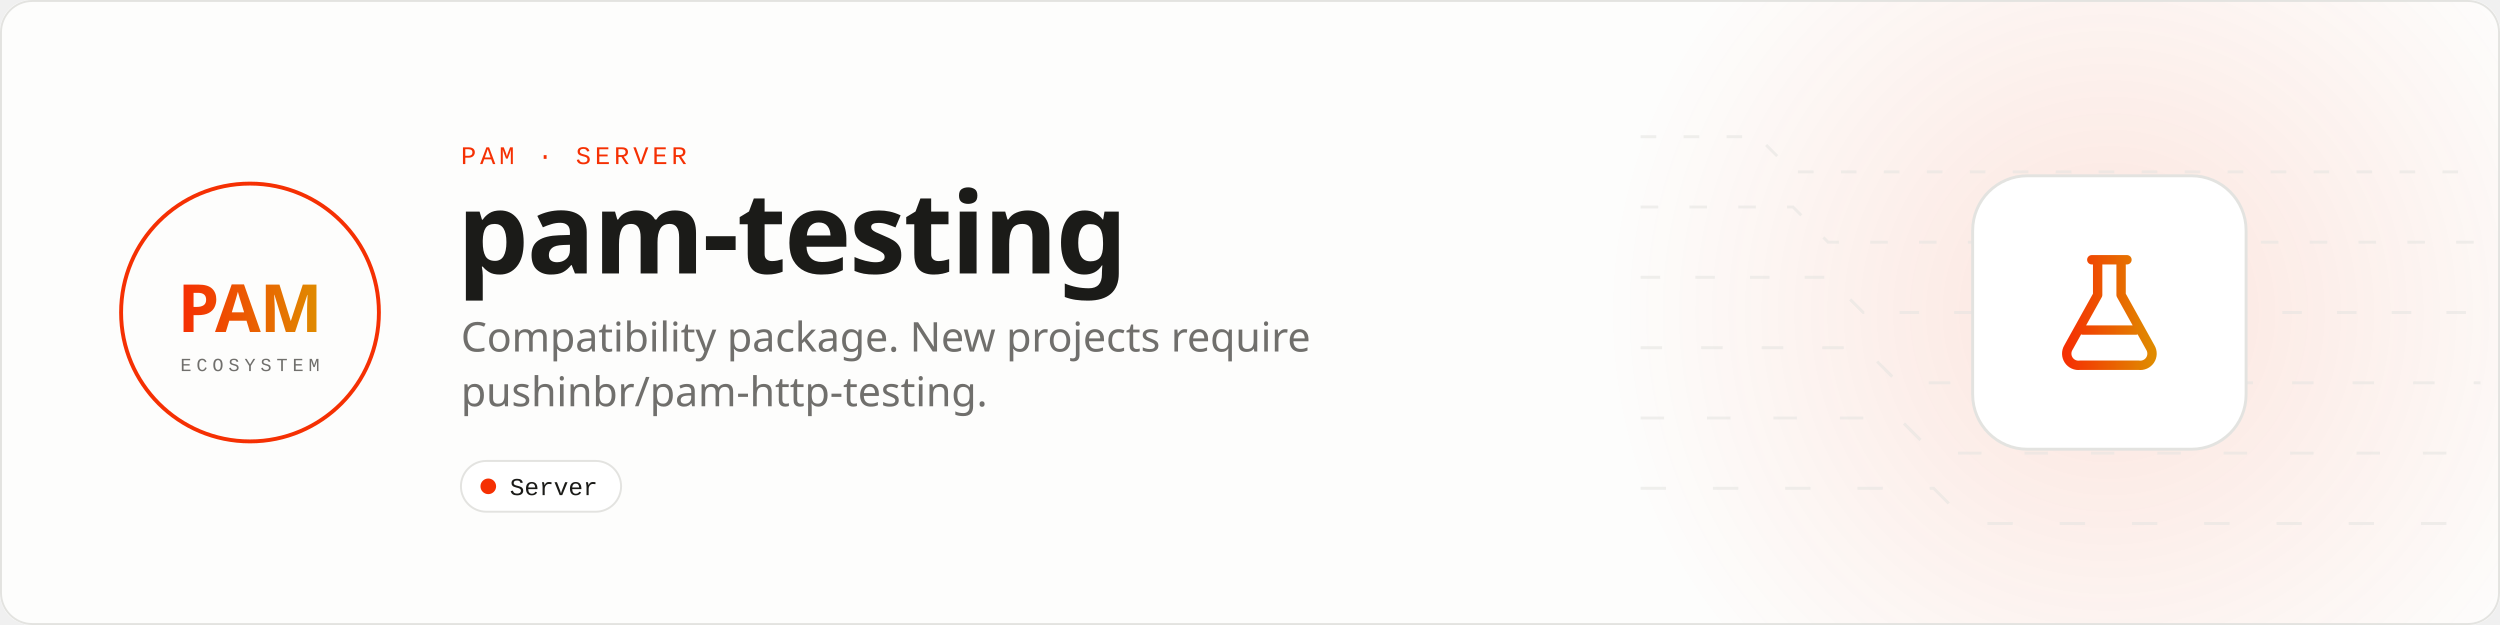
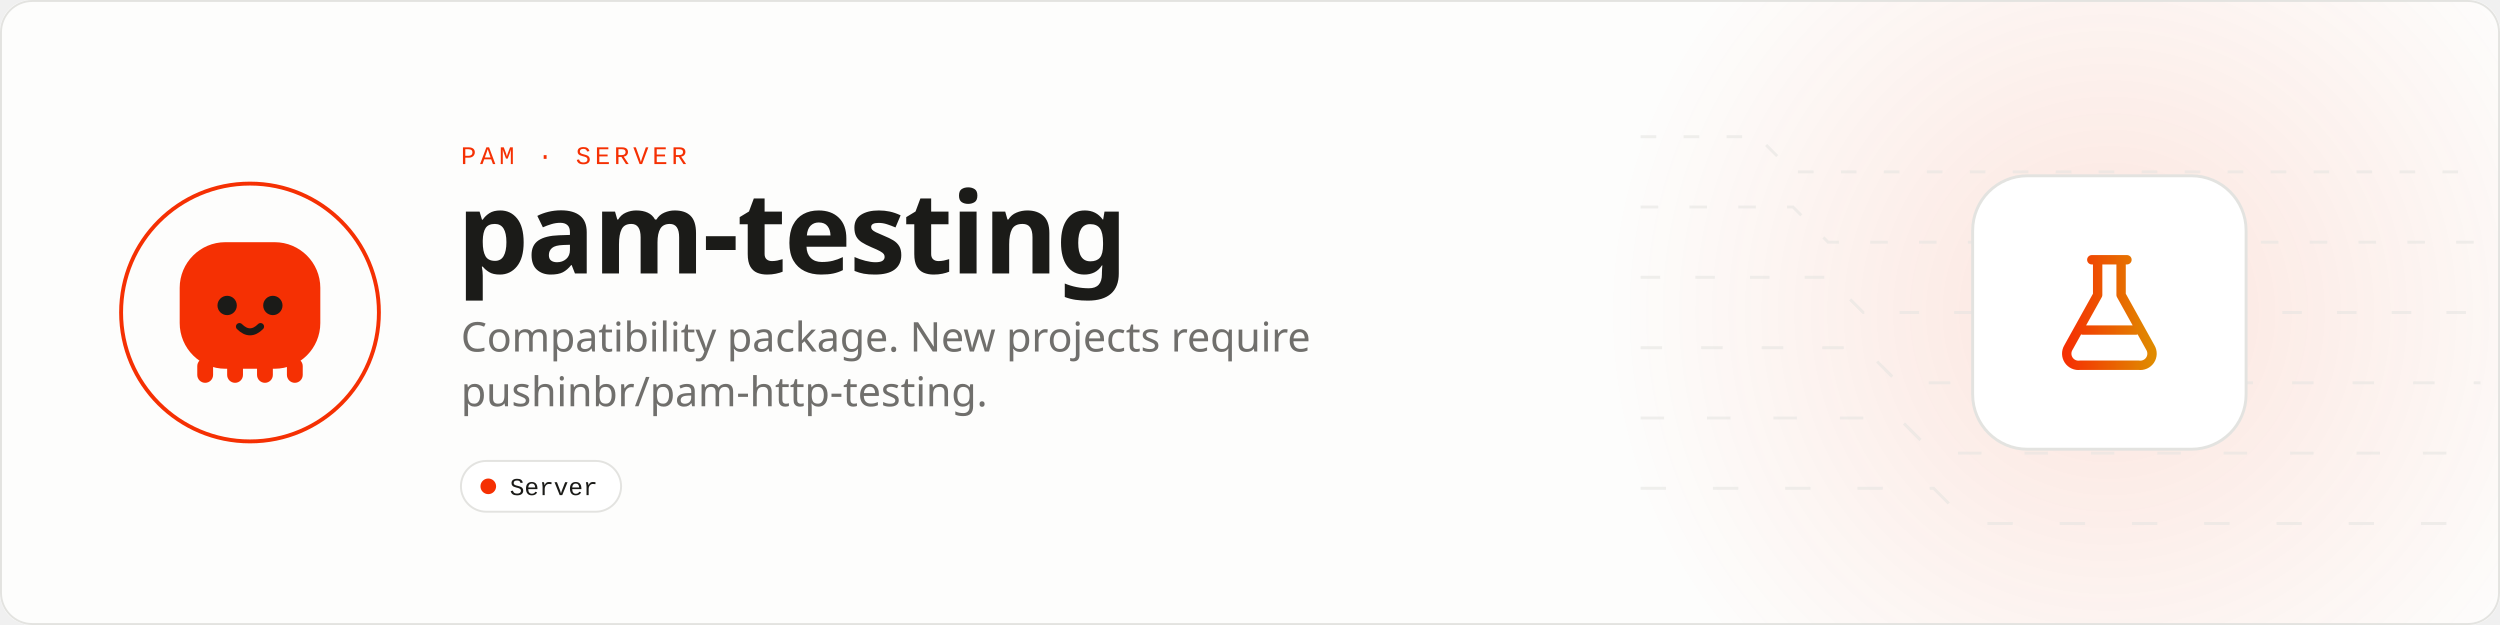
<svg xmlns="http://www.w3.org/2000/svg" viewBox="0 0 1280 320" width="1280" height="320" role="img" aria-label="pam-testing: Compatibility package. New projects require pushinbr/pam-http-testing.">
  <defs>
    <linearGradient id="pg" x1="0" y1="0" x2="1" y2="0">
      <stop offset="0" stop-color="#f53003" />
      <stop offset="1" stop-color="#e08a00" />
    </linearGradient>
    <radialGradient id="gl">
      <stop offset="0" stop-color="#f53003" stop-opacity=".12" />
      <stop offset="1" stop-color="#f53003" stop-opacity="0" />
    </radialGradient>
    <clipPath id="cl">
      <rect width="1280" height="320" rx="16" />
    </clipPath>
  </defs>
  <g clip-path="url(#cl)">
    <rect width="1280" height="320" fill="#fdfdfc" />
    <circle cx="1080" cy="160" r="260" fill="url(#gl)" />
    <g fill="none" stroke="#e3e3e0" stroke-width="1.5" opacity=".55">
      <path d="M840 70H900l18 18H1270" stroke-dasharray="8 14">
        <animate attributeName="stroke-dashoffset" from="0" to="-48" dur="3.0s" repeatCount="indefinite" />
      </path>
      <path d="M840 106H918l18 18H1270" stroke-dasharray="9 16">
        <animate attributeName="stroke-dashoffset" from="0" to="-48" dur="3.4s" repeatCount="indefinite" />
      </path>
      <path d="M840 142H936l18 18H1270" stroke-dasharray="10 18">
        <animate attributeName="stroke-dashoffset" from="0" to="-48" dur="3.8s" repeatCount="indefinite" />
      </path>
      <path d="M840 178H954l18 18H1270" stroke-dasharray="11 20">
        <animate attributeName="stroke-dashoffset" from="0" to="-48" dur="4.2s" repeatCount="indefinite" />
      </path>
      <path d="M840 214H972l18 18H1270" stroke-dasharray="12 22">
        <animate attributeName="stroke-dashoffset" from="0" to="-48" dur="4.6s" repeatCount="indefinite" />
      </path>
      <path d="M840 250H990l18 18H1270" stroke-dasharray="13 24">
        <animate attributeName="stroke-dashoffset" from="0" to="-48" dur="5.0s" repeatCount="indefinite" />
      </path>
    </g>
  </g>
  <rect x=".5" y=".5" width="1279" height="319" rx="16" fill="none" stroke="#e3e3e0" />
  <circle cx="128" cy="160" r="66" fill="#fdfdfc" stroke="#f53003" stroke-width="2" />
  <circle cx="128" cy="160" r="66" fill="none" stroke="#f53003">
    <animate attributeName="r" values="66;92" dur="3s" repeatCount="indefinite" />
    <animate attributeName="stroke-opacity" values=".5;0" dur="3s" repeatCount="indefinite" />
  </circle>
-   <text x="128" y="170" text-anchor="middle" font-family="-apple-system, BlinkMacSystemFont, 'Segoe UI', 'Noto Sans', Helvetica, Arial, sans-serif" font-weight="700" font-size="34" letter-spacing="-.5" fill="url(#pg)">PAM</text>
-   <text x="128" y="190" text-anchor="middle" font-family="ui-monospace, SFMono-Regular, 'SF Mono', Menlo, Consolas, 'Liberation Mono', monospace" font-size="9.5" letter-spacing="2.5" fill="#706f6c">ECOSYSTEM</text>
+   <g transform="translate(74 104.2) scale(.9)">
+     <rect x="30" y="88" width="9" height="14" rx="4.5" fill="#f53003" />
+     <rect x="47" y="88" width="9" height="14" rx="4.5" fill="#f53003" />
+     <rect x="64" y="88" width="9" height="14" rx="4.5" fill="#f53003" />
+     <rect x="81" y="88" width="9" height="14" rx="4.5" fill="#f53003" />
+     <rect x="20" y="22" width="80" height="72" rx="26" fill="#f53003" />
+     <circle cx="47" cy="58" r="5.5" fill="#1b1b18" />
+     <circle cx="73" cy="58" r="5.5" fill="#1b1b18" />
+     <path d="M54 70q6 6 12 0" stroke="#1b1b18" stroke-width="4" stroke-linecap="round" fill="none" />
+   </g>
  <text x="236" y="84" font-family="ui-monospace, SFMono-Regular, 'SF Mono', Menlo, Consolas, 'Liberation Mono', monospace" font-size="13" letter-spacing="2" fill="#f53003">PAM · SERVER</text>
  <text x="234" y="140" font-family="-apple-system, BlinkMacSystemFont, 'Segoe UI', 'Noto Sans', Helvetica, Arial, sans-serif" font-weight="700" font-size="58" letter-spacing="-1" fill="#1b1b18">pam-testing</text>
  <text x="236" y="180" font-family="-apple-system, BlinkMacSystemFont, 'Segoe UI', 'Noto Sans', Helvetica, Arial, sans-serif" font-size="21" fill="#706f6c">Compatibility package. New projects require</text>
  <text x="236" y="208" font-family="-apple-system, BlinkMacSystemFont, 'Segoe UI', 'Noto Sans', Helvetica, Arial, sans-serif" font-size="21" fill="#706f6c">pushinbr/pam-http-testing.</text>
  <rect x="236" y="236" width="82" height="26" rx="13" fill="#ffffff" stroke="#e3e3e0" />
  <circle cx="250" cy="249" r="4" fill="#f53003" />
  <text x="261" y="253.5" font-family="ui-monospace, SFMono-Regular, 'SF Mono', Menlo, Consolas, 'Liberation Mono', monospace" font-size="12.5" fill="#1b1b18">Server</text>
  <rect x="1010" y="90" width="140" height="140" rx="28" fill="#ffffff" stroke="#e3e3e0" stroke-width="1.5" />
  <g transform="translate(1044 124) scale(3)" fill="none" stroke="url(#pg)" stroke-width="1.6" stroke-linecap="round" stroke-linejoin="round">
    <path d="M9 3h6M10 3v6l-5 9a2 2 0 0 0 2 3h10a2 2 0 0 0 2-3l-5-9V3M7.5 15h9" />
  </g>
</svg>
